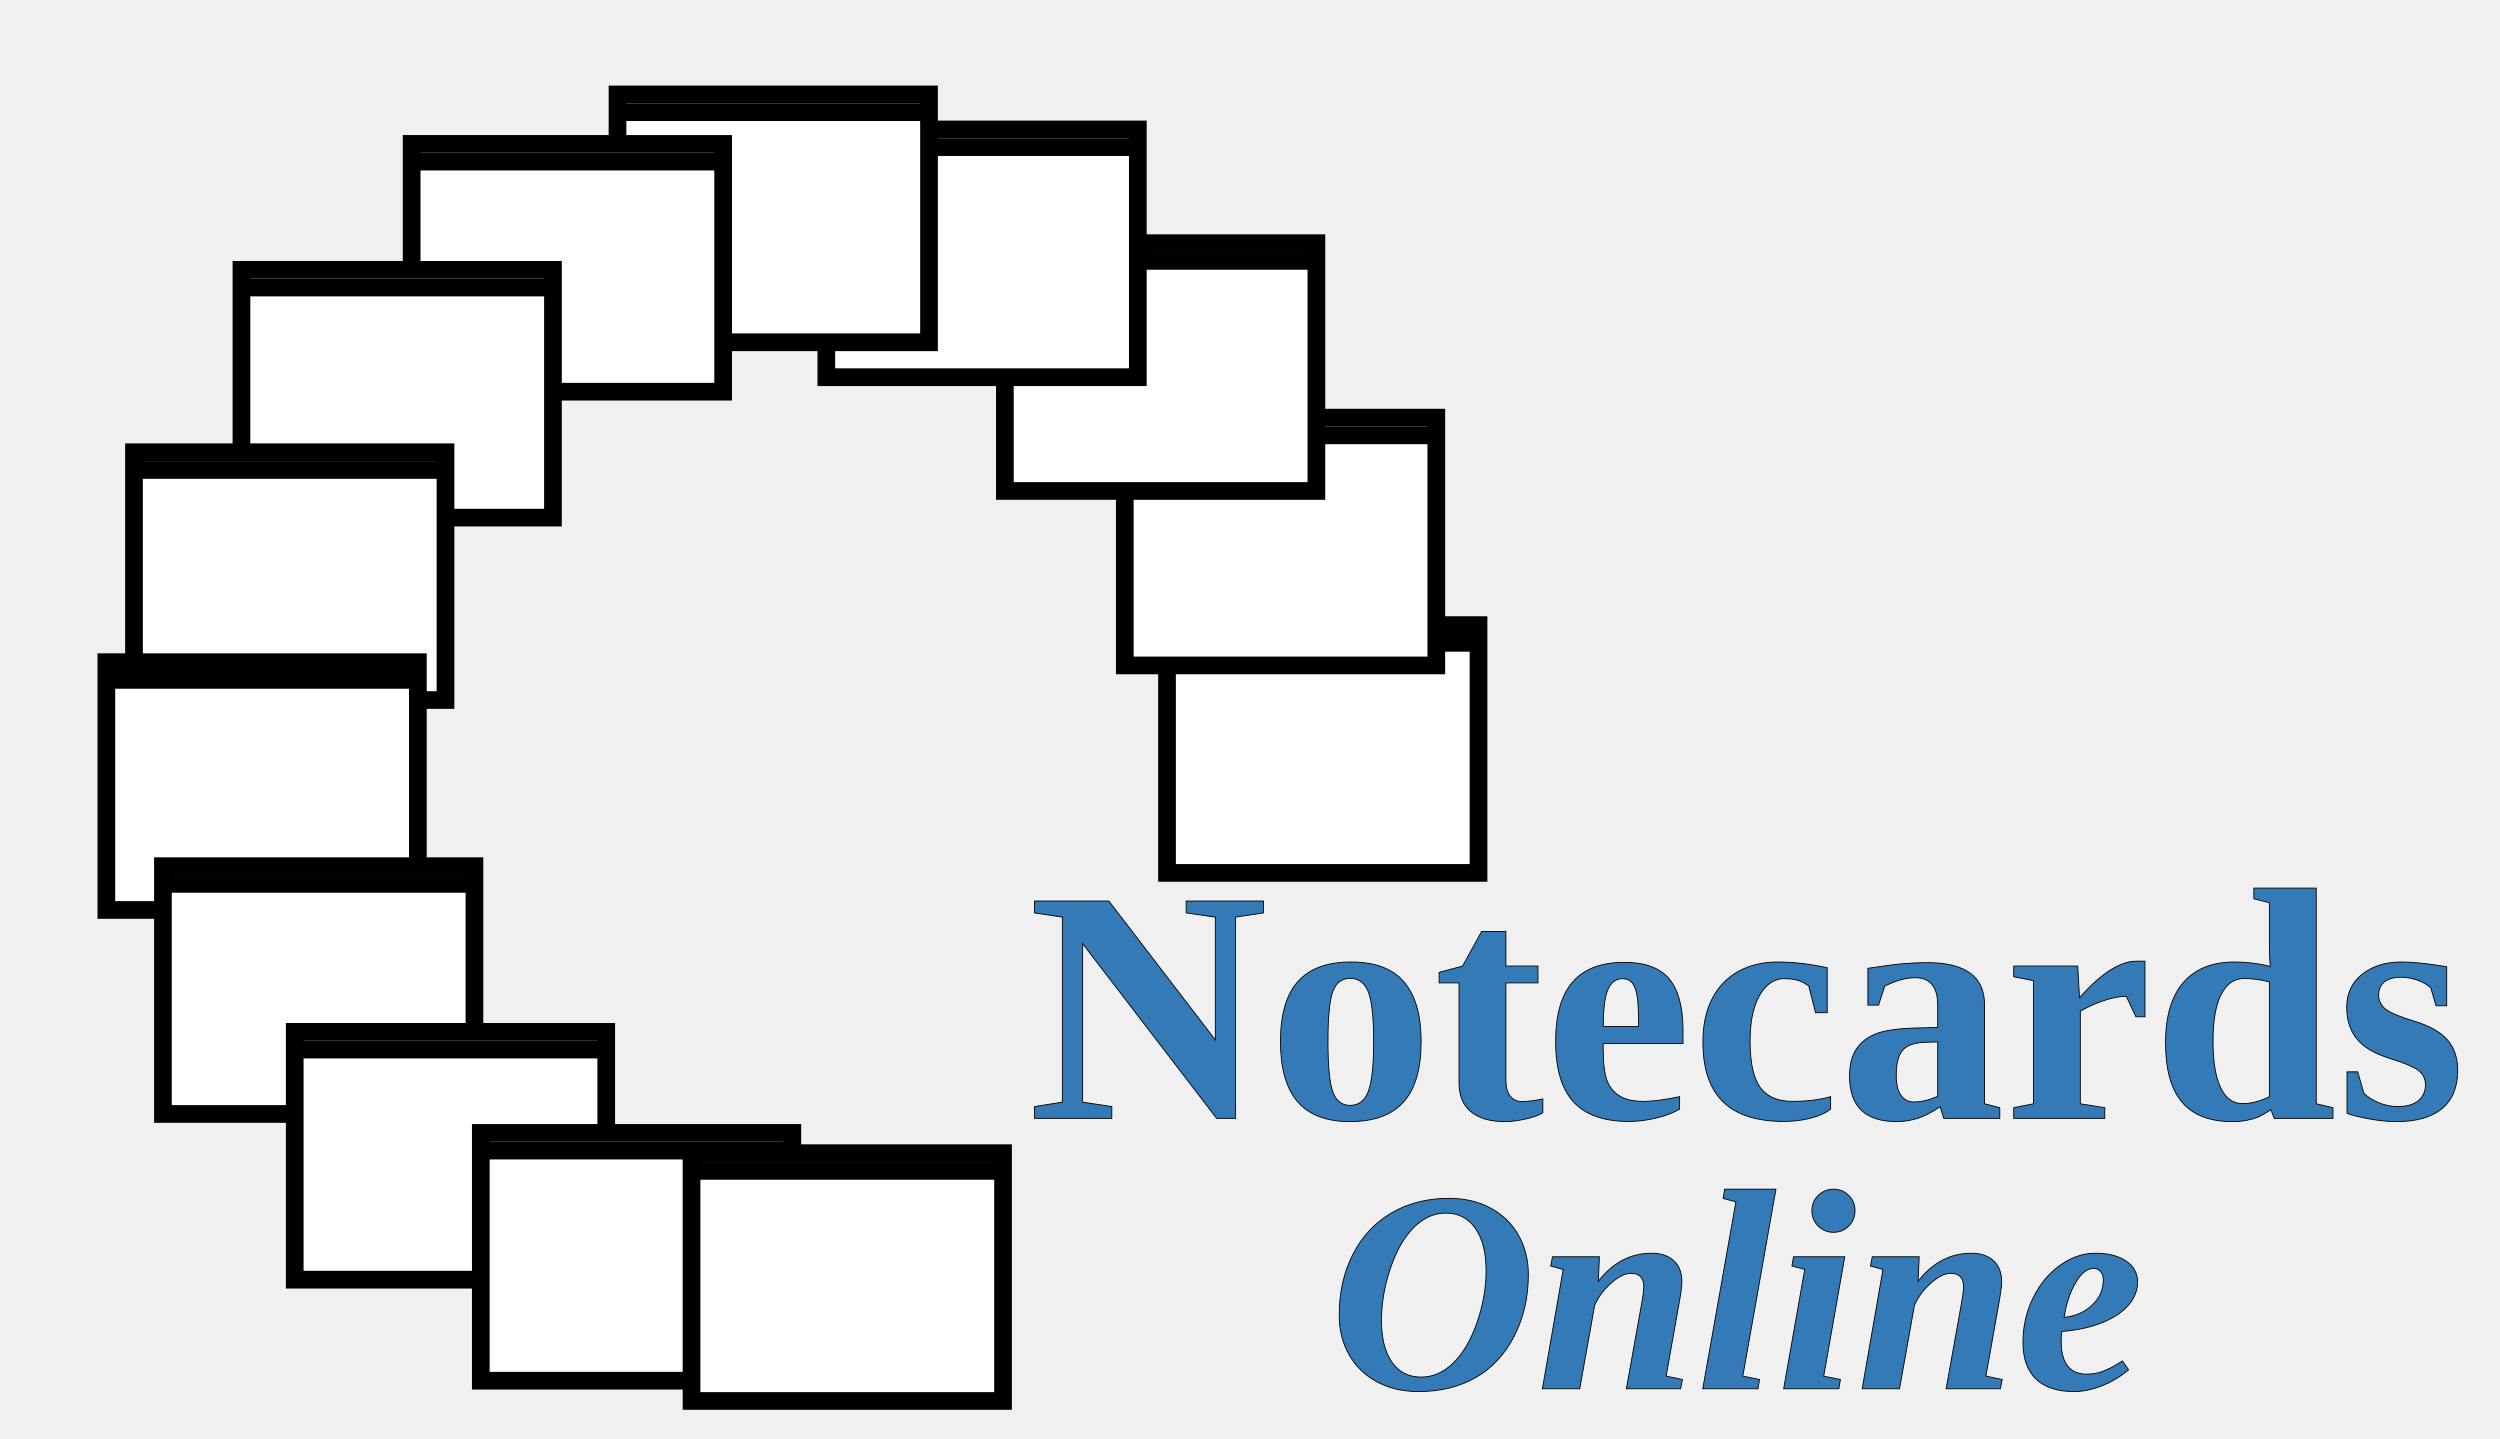
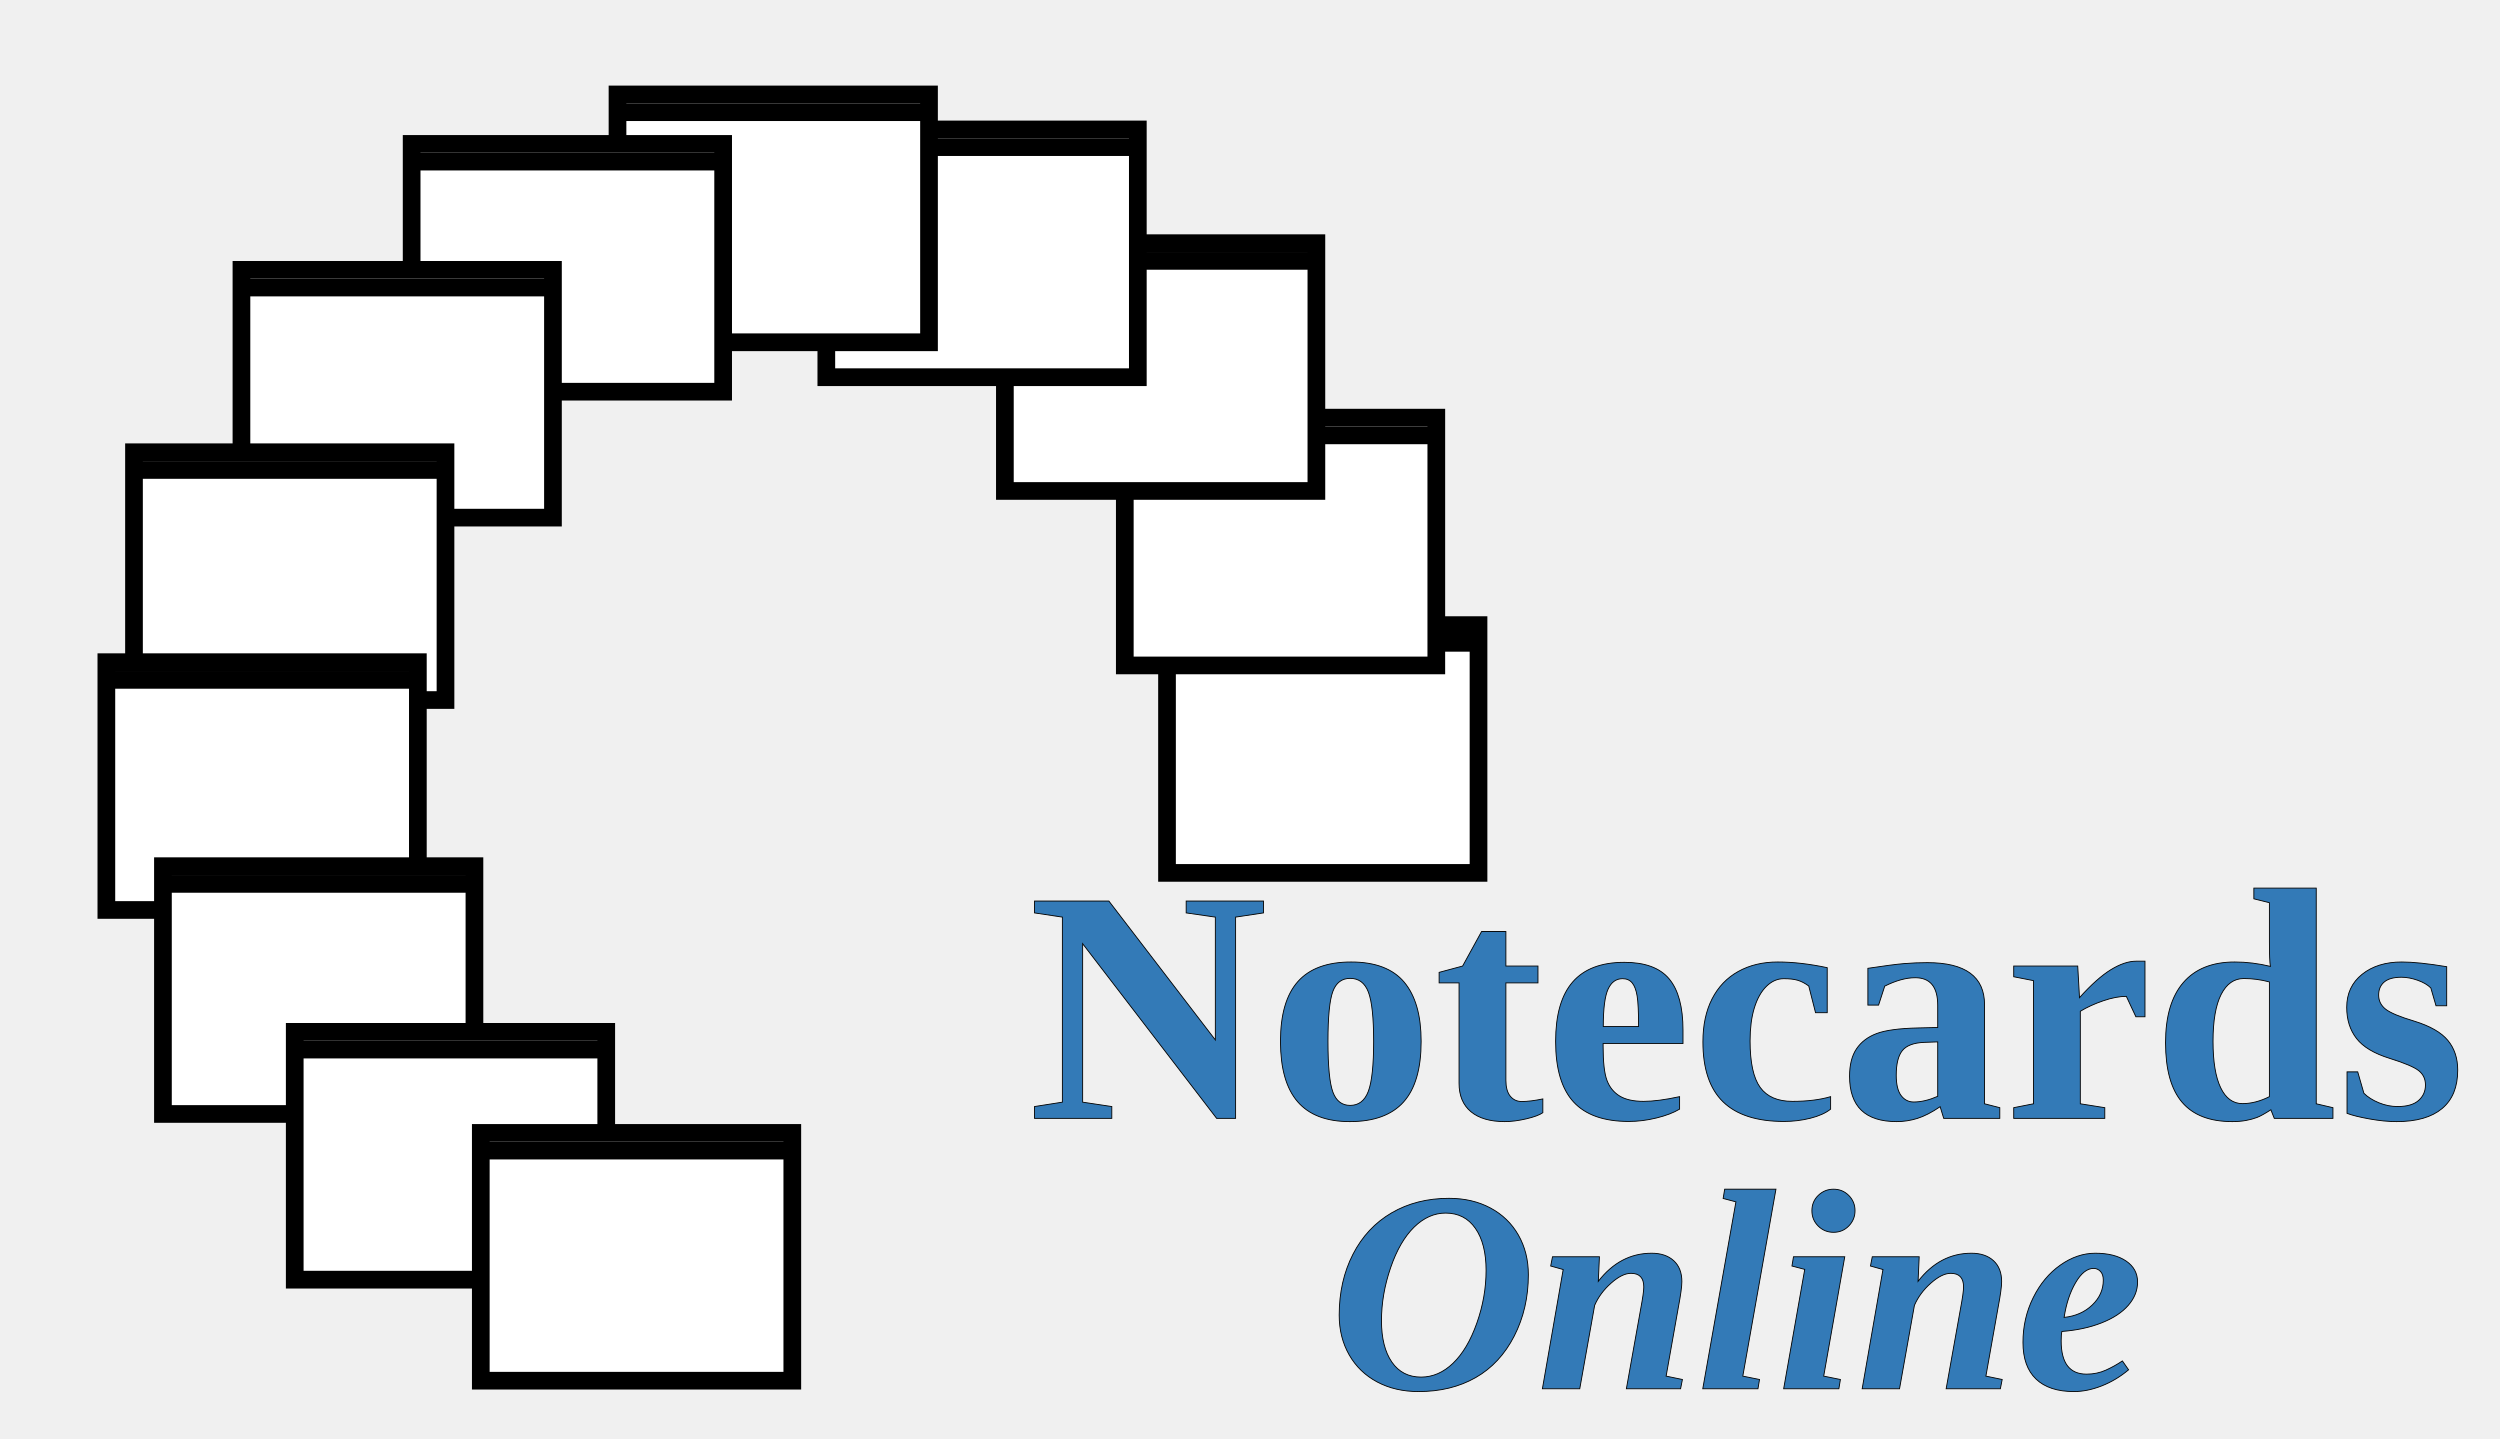
<svg xmlns="http://www.w3.org/2000/svg" xmlns:xlink="http://www.w3.org/1999/xlink" preserveAspectRatio="xMidYMid meet" width="2825" height="1625" viewBox="0 0 2825 1625" version="1.1" id="svg2704">
  <defs id="defs2708" />
  <symbol id="window-icon" viewBox="0 0 372 300" transform="translate(-58.68409,-46.62953)">
    <rect x="10" y="10" width="352" height="280" style="fill:#ffffff;stroke:#000000;stroke-width:20" id="rect2665" />
    <line x1="10" y1="30" x2="362" y2="30" style="fill:#ffffff;stroke:#000000;stroke-width:20" id="line2667" />
  </symbol>
  <circle cx="591.316" cy="603.37" r="20" style="display:none;fill:#ffffff;stroke:#ff0000;stroke-width:5" id="circle2696" />
  <circle cx="591.316" cy="603.37" r="600" style="display:none;fill:none;stroke:#0000ff;stroke-width:5" id="circle2698" />
  <rect x="-58.684" y="-46.63" width="2922" height="1600" style="display:none;fill:none;stroke:#00ff00;stroke-width:10" id="rect2700" />
  <g id="g8384" transform="translate(-7.183232,3.499996)">
    <use xlink:href="#window-icon" x="1250" y="650" width="372" height="300" id="use2670" transform="translate(65.90618,42.89305)" />
    <use xlink:href="#window-icon" x="1202.303" y="415.561" width="372" height="300" id="use2672" transform="translate(65.90618,42.89305)" />
    <use xlink:href="#window-icon" x="1066.795" y="218.396" width="372" height="300" id="use2674" transform="translate(65.90618,42.89305)" />
    <use xlink:href="#window-icon" x="865.021" y="89.852" width="372" height="300" id="use2676" transform="translate(65.90618,42.89305)" />
    <use xlink:href="#window-icon" x="629.06" y="50.366" width="372" height="300" id="use2678" transform="translate(65.90618,42.89305)" />
    <use xlink:href="#window-icon" x="396.429" y="106.215" width="372" height="300" id="use2680" transform="translate(65.90618,42.89305)" />
    <use xlink:href="#window-icon" x="204.113" y="248.522" width="372" height="300" id="use2682" transform="translate(65.90618,42.89305)" />
    <use xlink:href="#window-icon" x="82.689" y="454.659" width="372" height="300" id="use2684" transform="translate(65.90618,42.89305)" />
    <use xlink:href="#window-icon" x="51.462" y="691.854" width="372" height="300" id="use2686" transform="translate(65.90618,42.89305)" />
    <use xlink:href="#window-icon" x="115.396" y="922.394" width="372" height="300" id="use2688" transform="translate(65.90618,42.89305)" />
    <use xlink:href="#window-icon" x="264.327" y="1109.627" width="372" height="300" id="use2690" transform="translate(65.90618,42.89305)" />
    <use xlink:href="#window-icon" x="474.577" y="1223.783" width="372" height="300" id="use2692" transform="translate(65.90618,42.89305)" />
-     <use xlink:href="#window-icon" x="712.717" y="1246.713" width="372" height="300" id="use2694" transform="translate(65.90618,42.89305)" />
    <g id="g8365" transform="translate(0,-32)">
      <text x="1169.037" y="1292.259" font-family="'Times New Roman', Times, serif" font-weight="bold" font-size="420px" id="text2702" style="font-size:375px;fill:#337ab7;fill-opacity:1;stroke:#000000;stroke-opacity:1">Notecards</text>
      <text x="1508.728" y="1597.792" font-family="'Times New Roman', Times, serif" font-weight="bold" font-size="420px" id="text2854" style="font-size:325px;fill:#337ab7;fill-opacity:1;stroke:#000000;stroke-opacity:1">
        <tspan style="font-style:italic;font-variant:normal;font-weight:bold;font-stretch:normal;font-size:325px;font-family:'Times New Roman', Times, serif;-inkscape-font-specification:'Times New Roman, Times, serif Bold Italic';fill:#337ab7;fill-opacity:1;stroke:#000000;stroke-opacity:1" id="tspan9240">Online</tspan>
      </text>
    </g>
  </g>
</svg>
